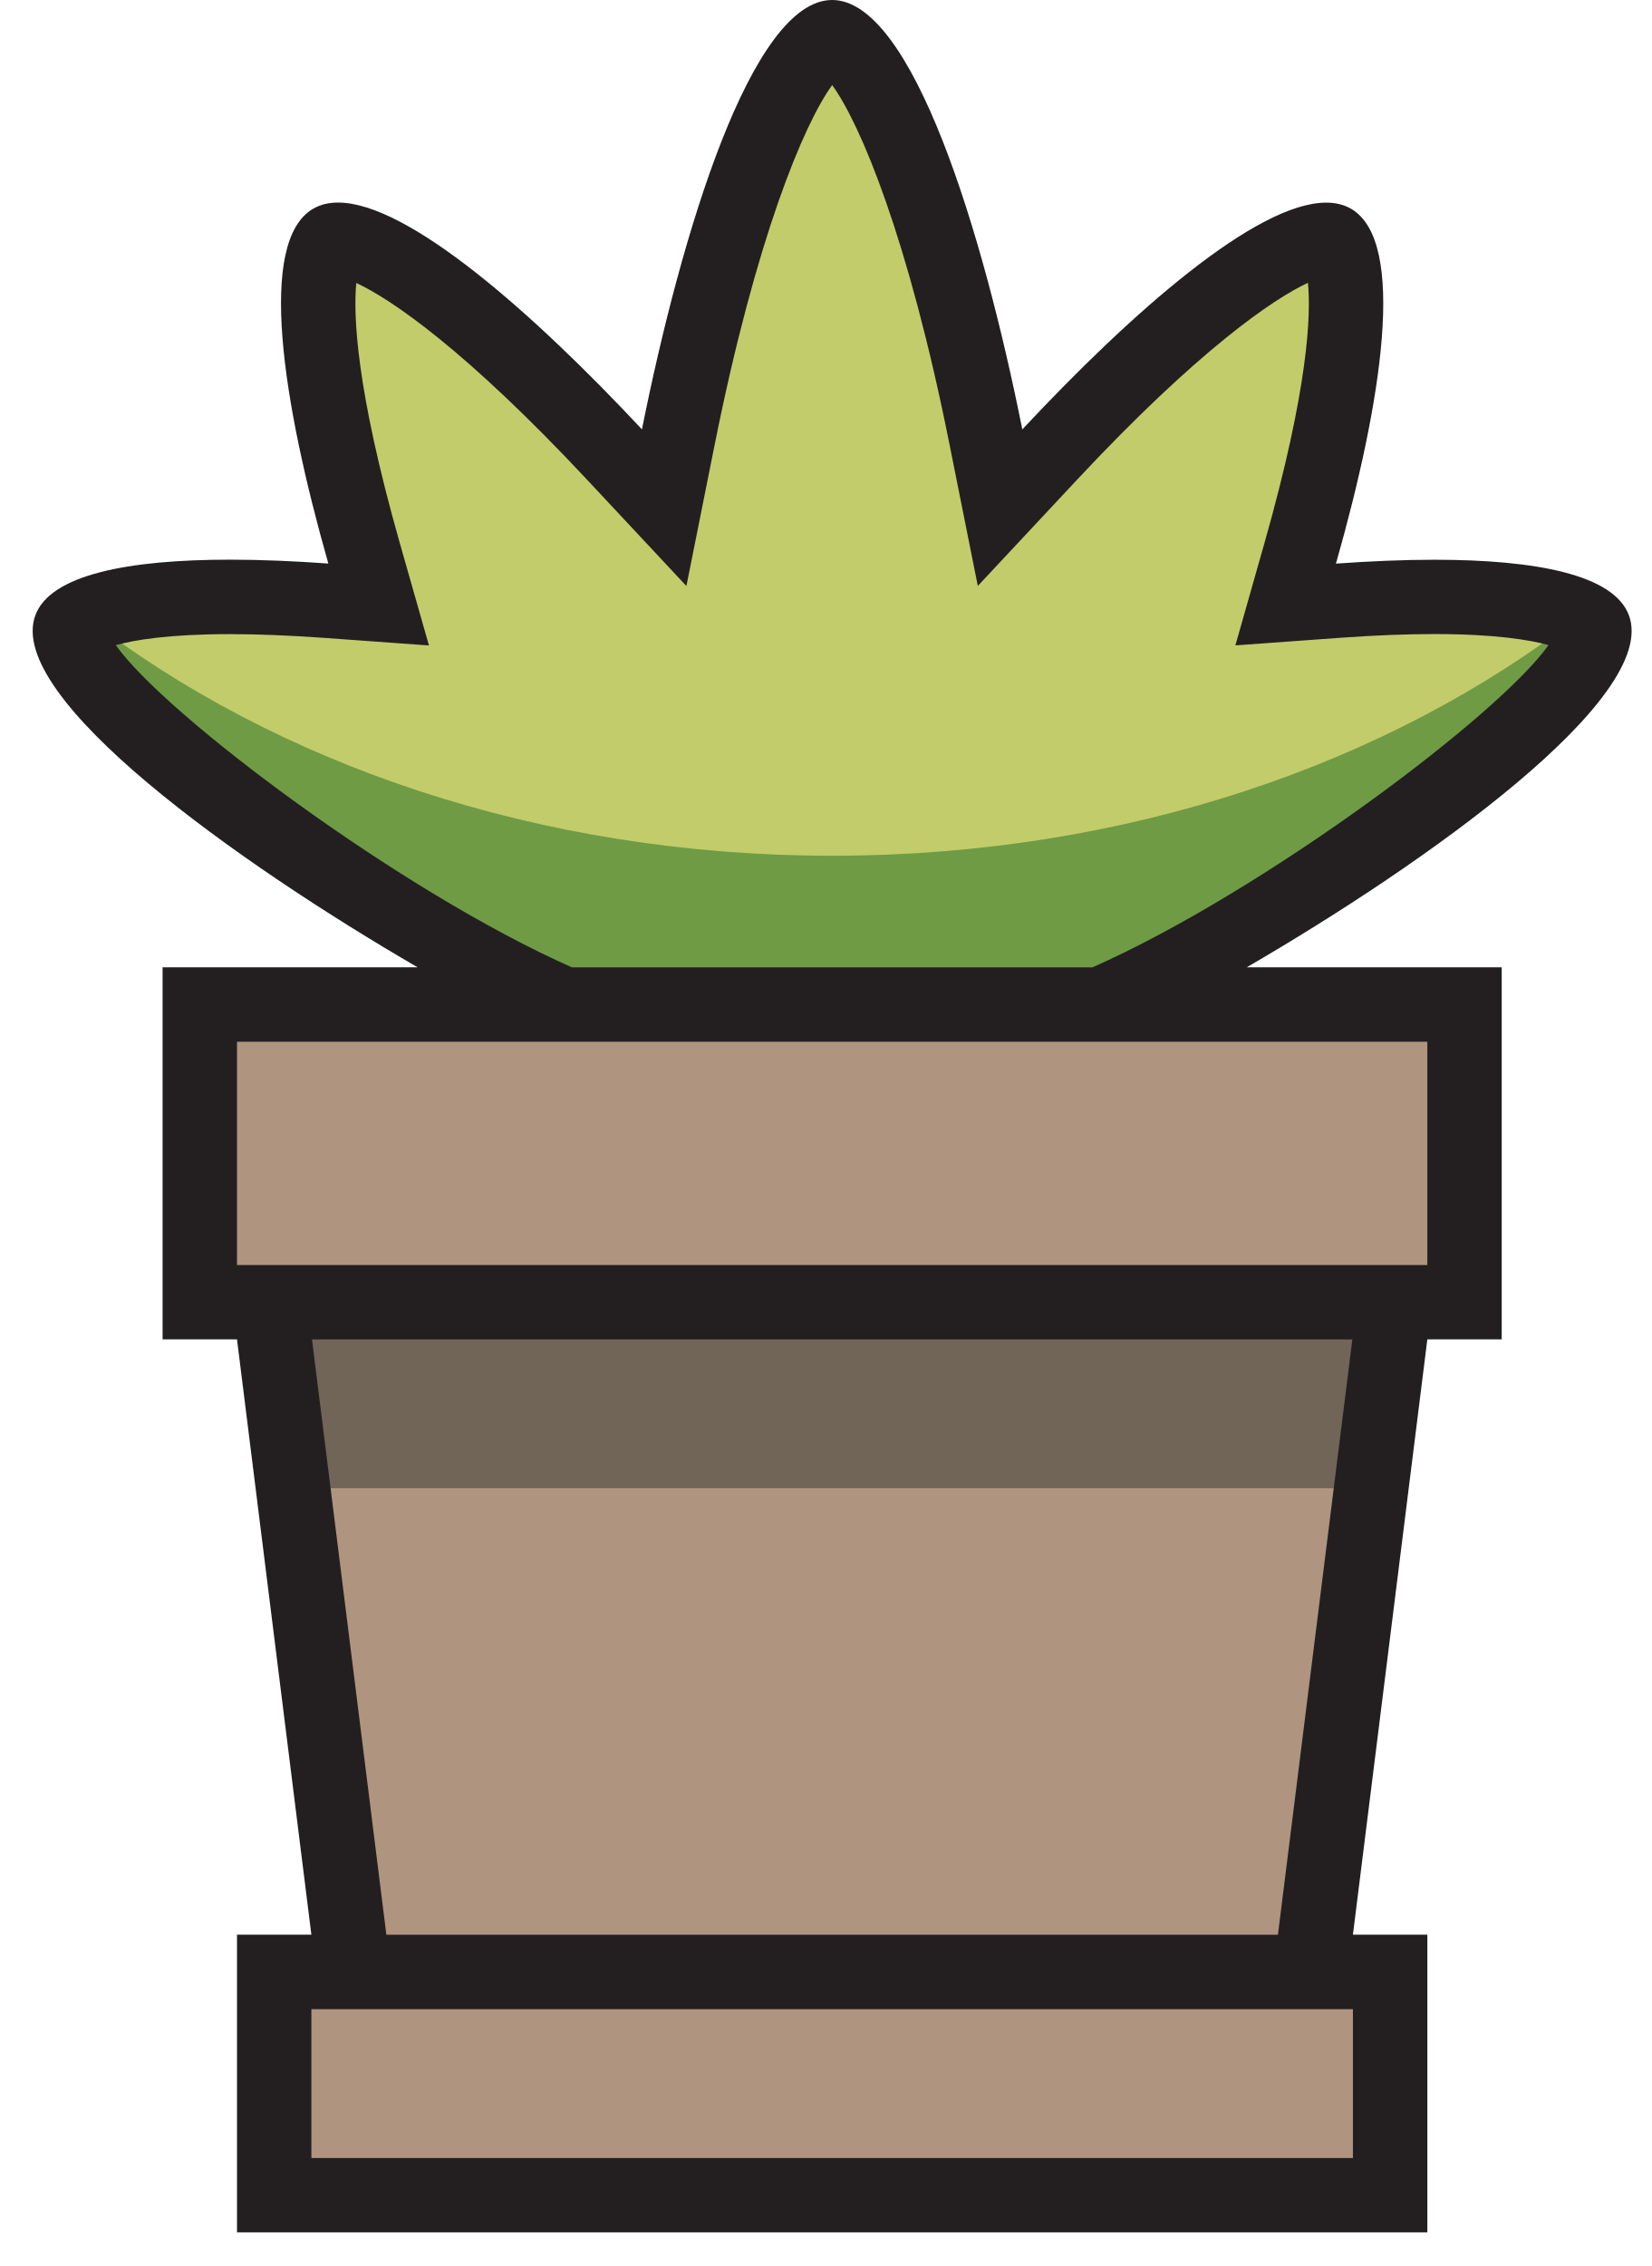
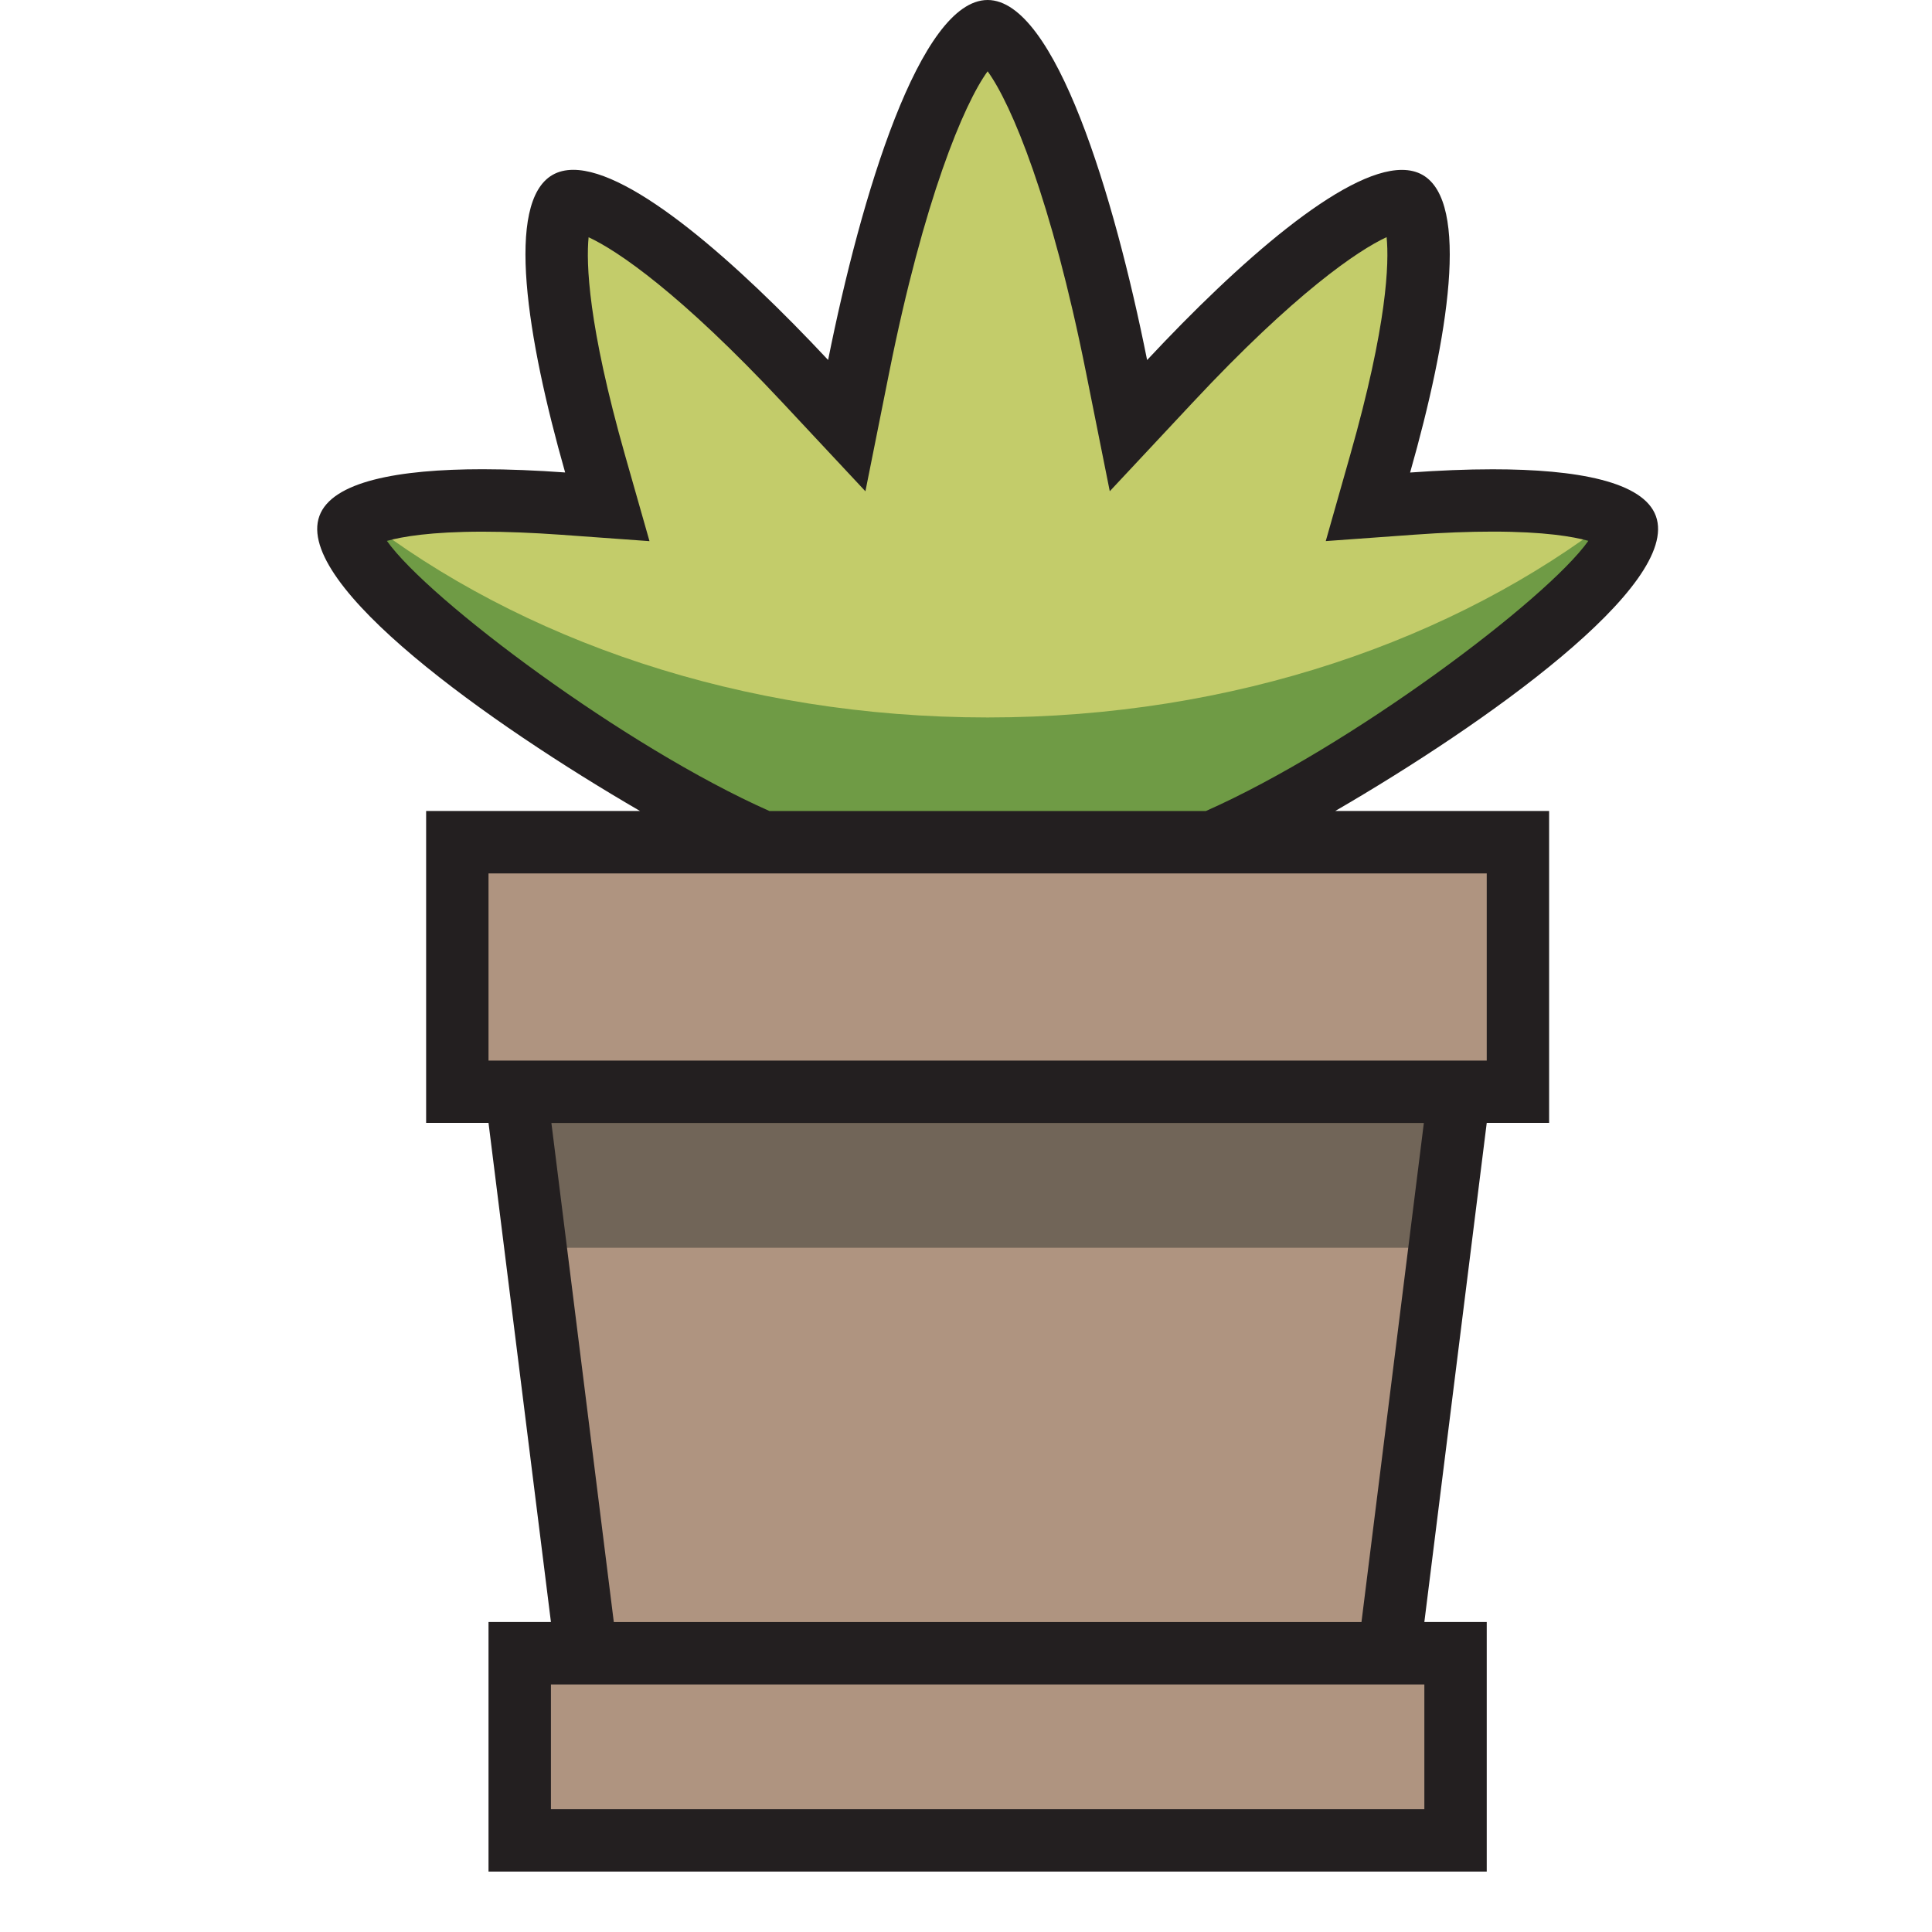
- <svg xmlns="http://www.w3.org/2000/svg" width="43" height="59" viewBox="0 0 43 59" fill="none">
-   <path d="M41.514 16.356C41.395 16.033 39.971 15.271 34.862 15.638L33.483 15.738L33.861 14.407C35.579 8.362 35.027 6.46 34.7 6.27C34.331 6.057 32.198 6.634 27.331 11.838L26.043 13.216L25.675 11.367C24.119 3.588 22.274 0.969 21.672 0.969C21.069 0.969 19.225 3.588 17.669 11.369L17.301 13.218L16.012 11.84C11.136 6.626 9.004 6.062 8.644 6.272C8.317 6.462 7.764 8.364 9.483 14.409L9.861 15.74L8.479 15.639C3.376 15.273 1.948 16.033 1.83 16.356C1.278 17.875 9.221 23.601 14.749 26.156H28.594C34.122 23.603 42.066 17.875 41.514 16.356Z" fill="#C3CC6A" />
-   <path d="M41.514 16.356C41.483 16.273 41.363 16.163 41.122 16.048C36.193 19.873 29.325 22.281 21.672 22.281C14.019 22.281 7.15 19.873 2.221 16.048C1.981 16.163 1.861 16.275 1.83 16.356C1.278 17.875 9.221 23.601 14.749 26.156H28.594C34.122 23.603 42.066 17.875 41.514 16.356Z" fill="#6F9B45" />
-   <path d="M36.203 51.344H34.138L36.317 33.906H38.14V26.156H5.203V33.906H7.026L9.206 51.344H7.14V57.156H36.203V51.344Z" fill="#AF9480" />
-   <path d="M35.724 38.75H7.648L7.026 33.906H36.317L35.724 38.75Z" fill="#716558" />
-   <path d="M42.424 16.027C42.035 14.956 39.977 14.574 37.356 14.574C36.544 14.574 35.68 14.611 34.792 14.675C35.984 10.488 36.653 6.283 35.184 5.435C34.996 5.326 34.779 5.276 34.537 5.276C32.717 5.276 29.462 8.141 26.624 11.181C25.603 6.072 23.77 0 21.672 0C19.573 0 17.741 6.072 16.718 11.179C13.877 8.141 10.624 5.274 8.805 5.274C8.563 5.274 8.346 5.324 8.158 5.433C6.689 6.281 7.359 10.486 8.551 14.673C7.664 14.609 6.798 14.572 5.988 14.572C3.366 14.572 1.309 14.954 0.919 16.025C0.138 18.17 6.212 22.477 10.876 25.186H4.234V34.873H6.172L8.109 50.373H6.172V58.123H37.172V50.373H35.234L37.172 34.873H39.109V25.186H32.468C37.131 22.479 43.205 18.172 42.424 16.027ZM35.234 56.188H8.109V52.313H35.234V56.188ZM33.281 50.375H10.062L8.125 34.875H35.219L33.281 50.375ZM37.172 32.938H6.172V27.125H37.172V32.938ZM28.449 25.188H14.896C10.417 23.202 4.308 18.621 3.016 16.798C3.486 16.666 4.383 16.511 5.988 16.511C6.718 16.511 7.534 16.544 8.411 16.606L11.171 16.806L10.413 14.144C9.256 10.075 9.202 8.165 9.279 7.368C10.175 7.781 12.13 9.108 15.301 12.503L17.876 15.258L18.616 11.559C19.688 6.21 20.93 3.236 21.672 2.215C22.414 3.236 23.656 6.21 24.725 11.557L25.465 15.256L28.04 12.501C31.216 9.102 33.171 7.777 34.062 7.364C34.142 8.159 34.087 10.069 32.929 14.142L32.173 16.804L34.932 16.604C35.812 16.541 36.627 16.509 37.356 16.509C38.96 16.509 39.855 16.665 40.328 16.796C39.038 18.621 32.929 23.202 28.449 25.188Z" fill="#231F20" />
+ <svg xmlns="http://www.w3.org/2000/svg" width="62" height="62" viewBox="0 0 62 62" fill="none">
+   <path d="M52.197 16.902C52.075 16.567 50.604 15.78 45.324 16.159L43.899 16.263L44.289 14.888C46.065 8.641 45.495 6.675 45.156 6.479C44.776 6.259 42.572 6.855 37.542 12.233L36.211 13.656L35.831 11.746C34.223 3.708 32.317 1.001 31.694 1.001C31.072 1.001 29.166 3.708 27.558 11.748L27.177 13.658L25.846 12.235C20.807 6.847 18.605 6.265 18.232 6.481C17.894 6.677 17.323 8.643 19.099 14.89L19.489 16.265L18.062 16.161C12.789 15.783 11.313 16.567 11.191 16.902C10.62 18.471 18.829 24.387 24.541 27.028H38.848C44.56 24.39 52.768 18.471 52.197 16.902Z" fill="#C3CC6A" />
+   <path d="M52.197 16.902C52.166 16.816 52.041 16.701 51.793 16.583C46.7 20.535 39.602 23.024 31.694 23.024C23.786 23.024 16.689 20.535 11.595 16.583C11.347 16.701 11.223 16.817 11.191 16.902C10.62 18.471 18.829 24.387 24.541 27.028H38.848C44.56 24.389 52.768 18.471 52.197 16.902Z" fill="#6F9B45" />
+   <path d="M46.71 53.055H44.575L46.828 35.036H48.712V27.028H14.676V35.036H16.56L18.813 53.055H16.678V59.062H46.71V53.055Z" fill="#AF9480" />
+   <path d="M46.215 40.042H17.203L16.56 35.036H46.828L46.215 40.042Z" fill="#716558" />
+   <path d="M53.139 16.561C52.736 15.454 50.61 15.06 47.901 15.06C47.062 15.06 46.169 15.098 45.252 15.164C46.483 10.837 47.174 6.493 45.657 5.616C45.462 5.504 45.238 5.452 44.988 5.452C43.108 5.452 39.745 8.413 36.812 11.554C35.756 6.275 33.862 0 31.694 0C29.526 0 27.632 6.275 26.575 11.552C23.64 8.413 20.278 5.45 18.398 5.45C18.148 5.45 17.924 5.502 17.73 5.614C16.212 6.491 16.905 10.835 18.136 15.162C17.219 15.096 16.324 15.058 15.487 15.058C12.778 15.058 10.652 15.452 10.25 16.559C9.443 18.776 15.72 23.226 20.538 26.025H13.675V36.035H15.677L17.68 52.052H15.677V60.061H47.711V52.052H45.709L47.711 36.035H49.713V26.025H42.85C47.669 23.228 53.945 18.778 53.139 16.561ZM45.709 58.06H17.68V54.056H45.709V58.06ZM43.691 52.054H19.698L17.695 36.038H45.693L43.691 52.054ZM47.711 34.035H15.677V28.029H47.711V34.035ZM38.697 26.027H24.693C20.064 23.975 13.751 19.242 12.416 17.358C12.903 17.222 13.829 17.062 15.487 17.062C16.242 17.062 17.085 17.096 17.992 17.16L20.843 17.366L20.06 14.615C18.865 10.411 18.809 8.437 18.889 7.614C19.814 8.04 21.834 9.412 25.111 12.919L27.772 15.766L28.537 11.944C29.644 6.417 30.927 3.343 31.694 2.288C32.461 3.343 33.744 6.417 34.849 11.942L35.614 15.764L38.275 12.918C41.556 9.406 43.577 8.036 44.498 7.61C44.58 8.431 44.523 10.405 43.326 14.613L42.545 17.364L45.396 17.158C46.305 17.092 47.148 17.06 47.901 17.06C49.559 17.06 50.484 17.22 50.972 17.356C49.639 19.242 43.326 23.975 38.697 26.027Z" fill="#231F20" />
</svg>
